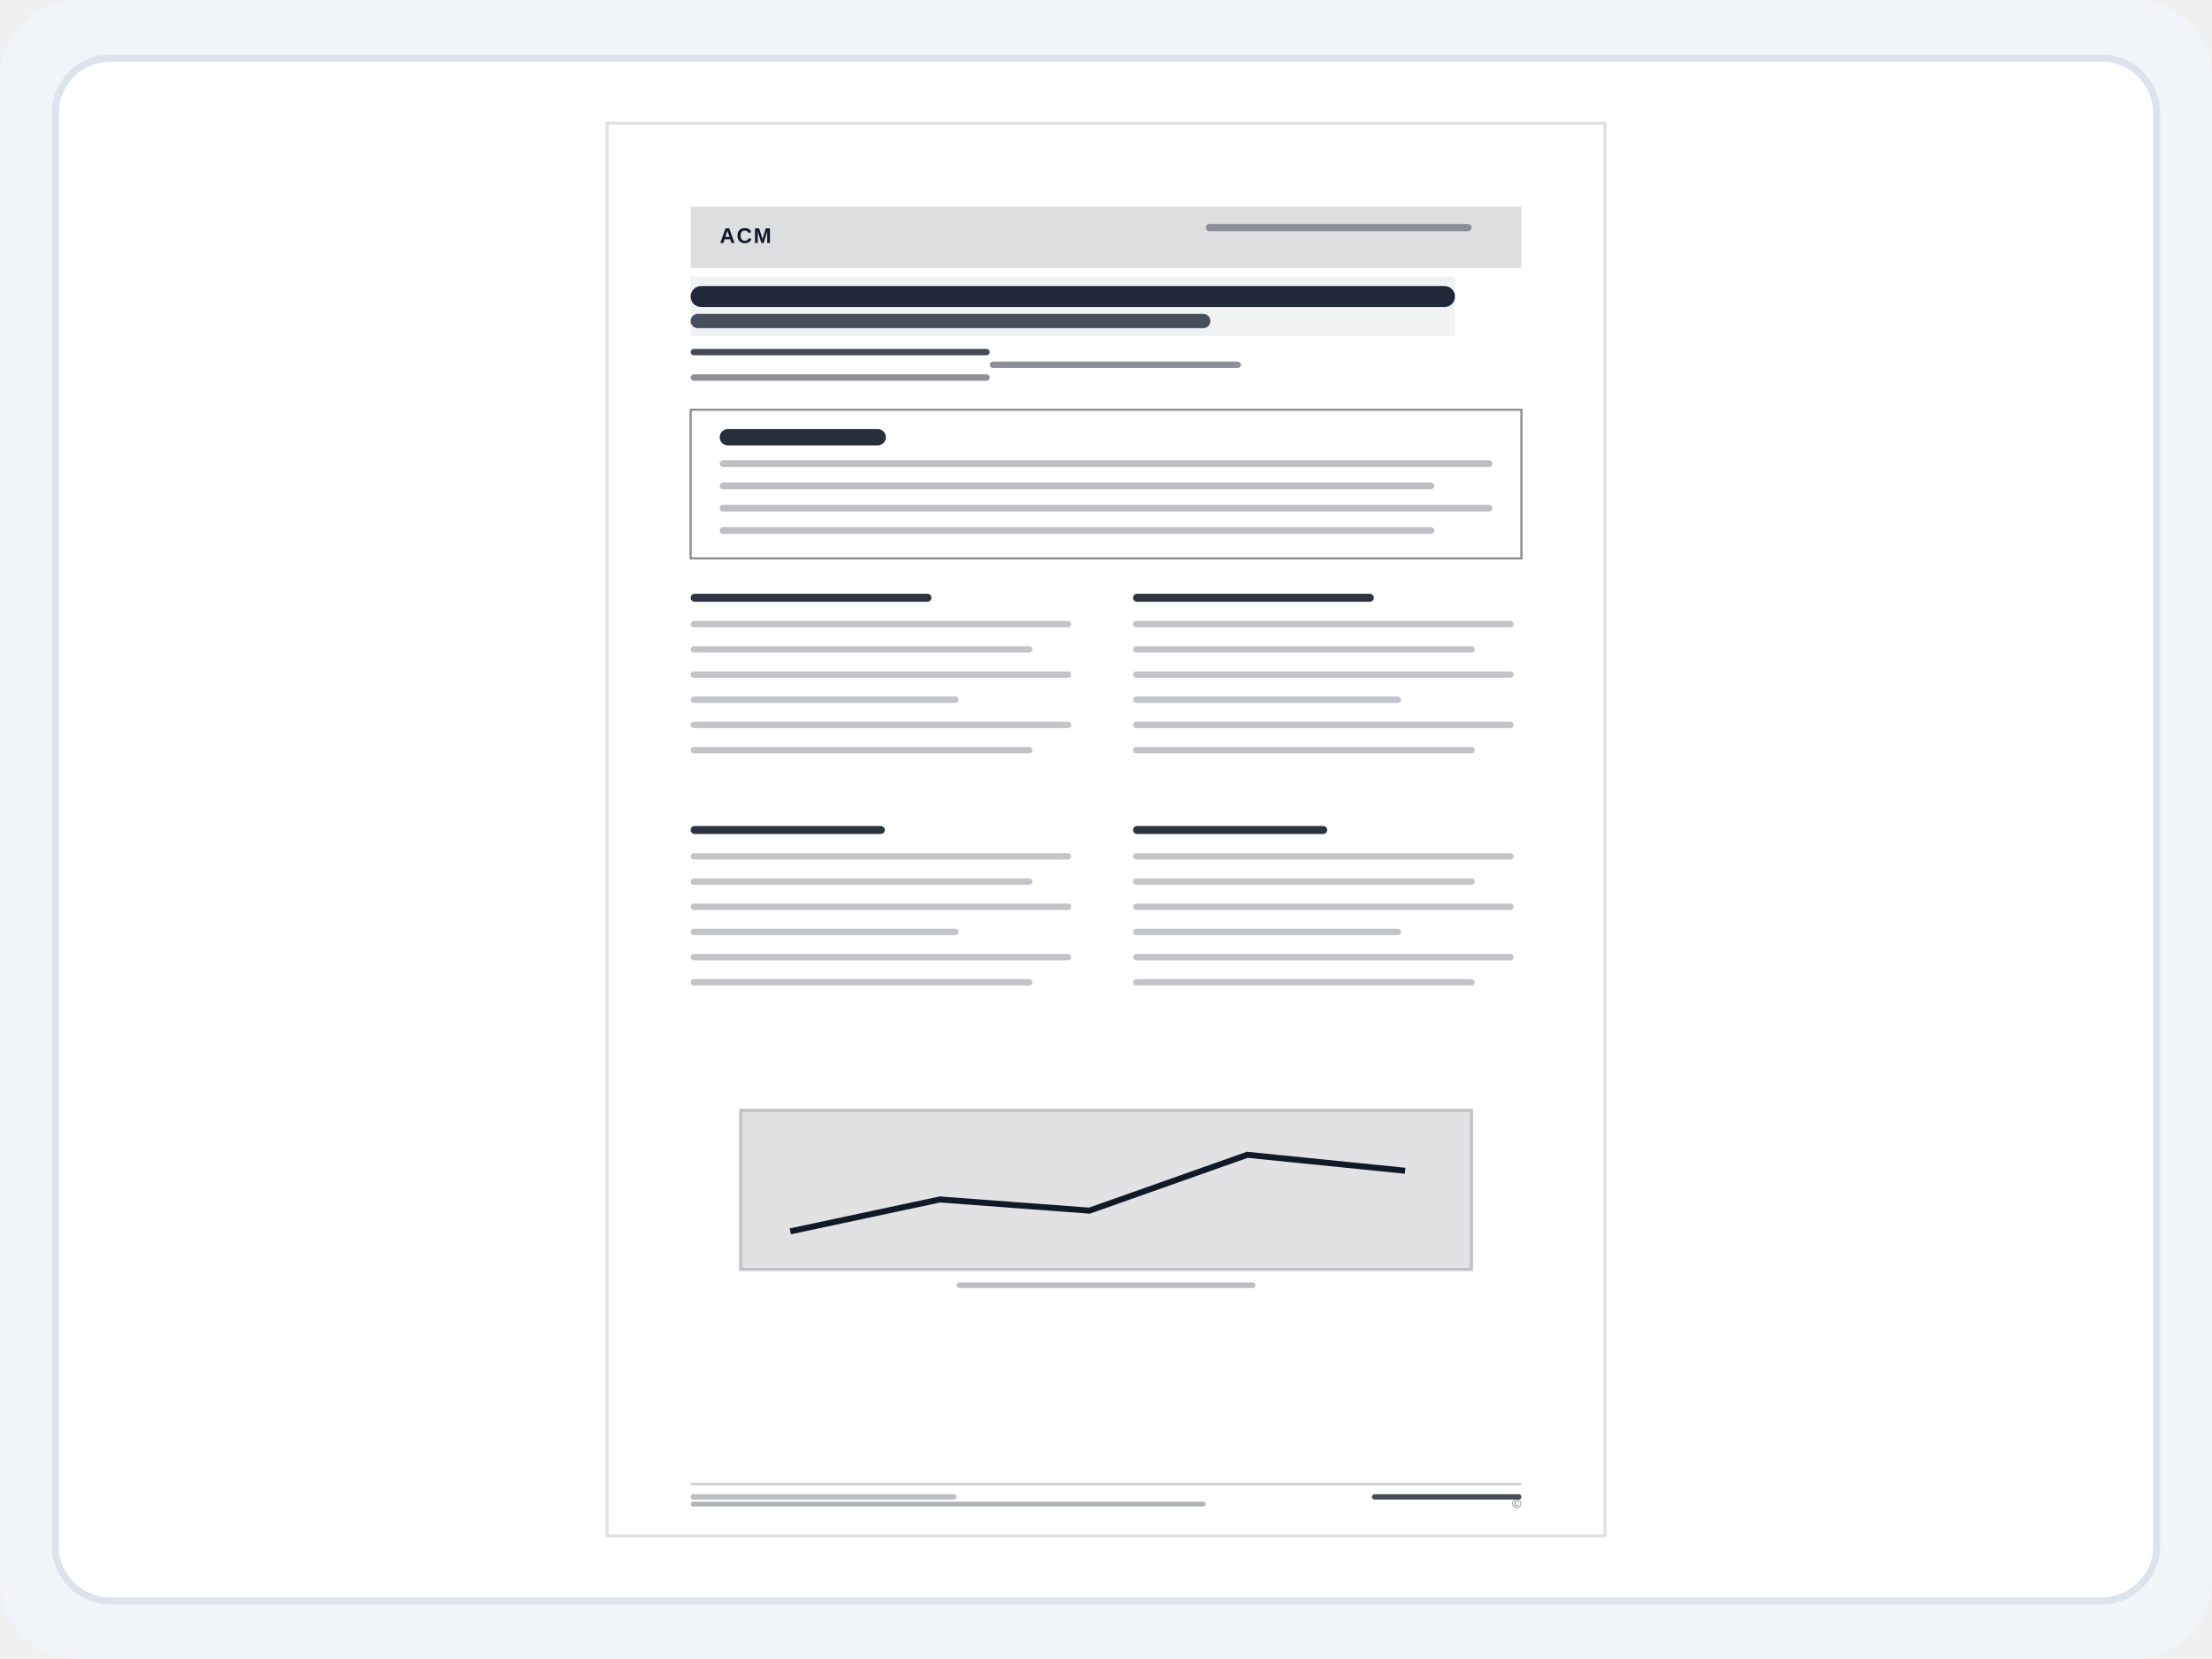
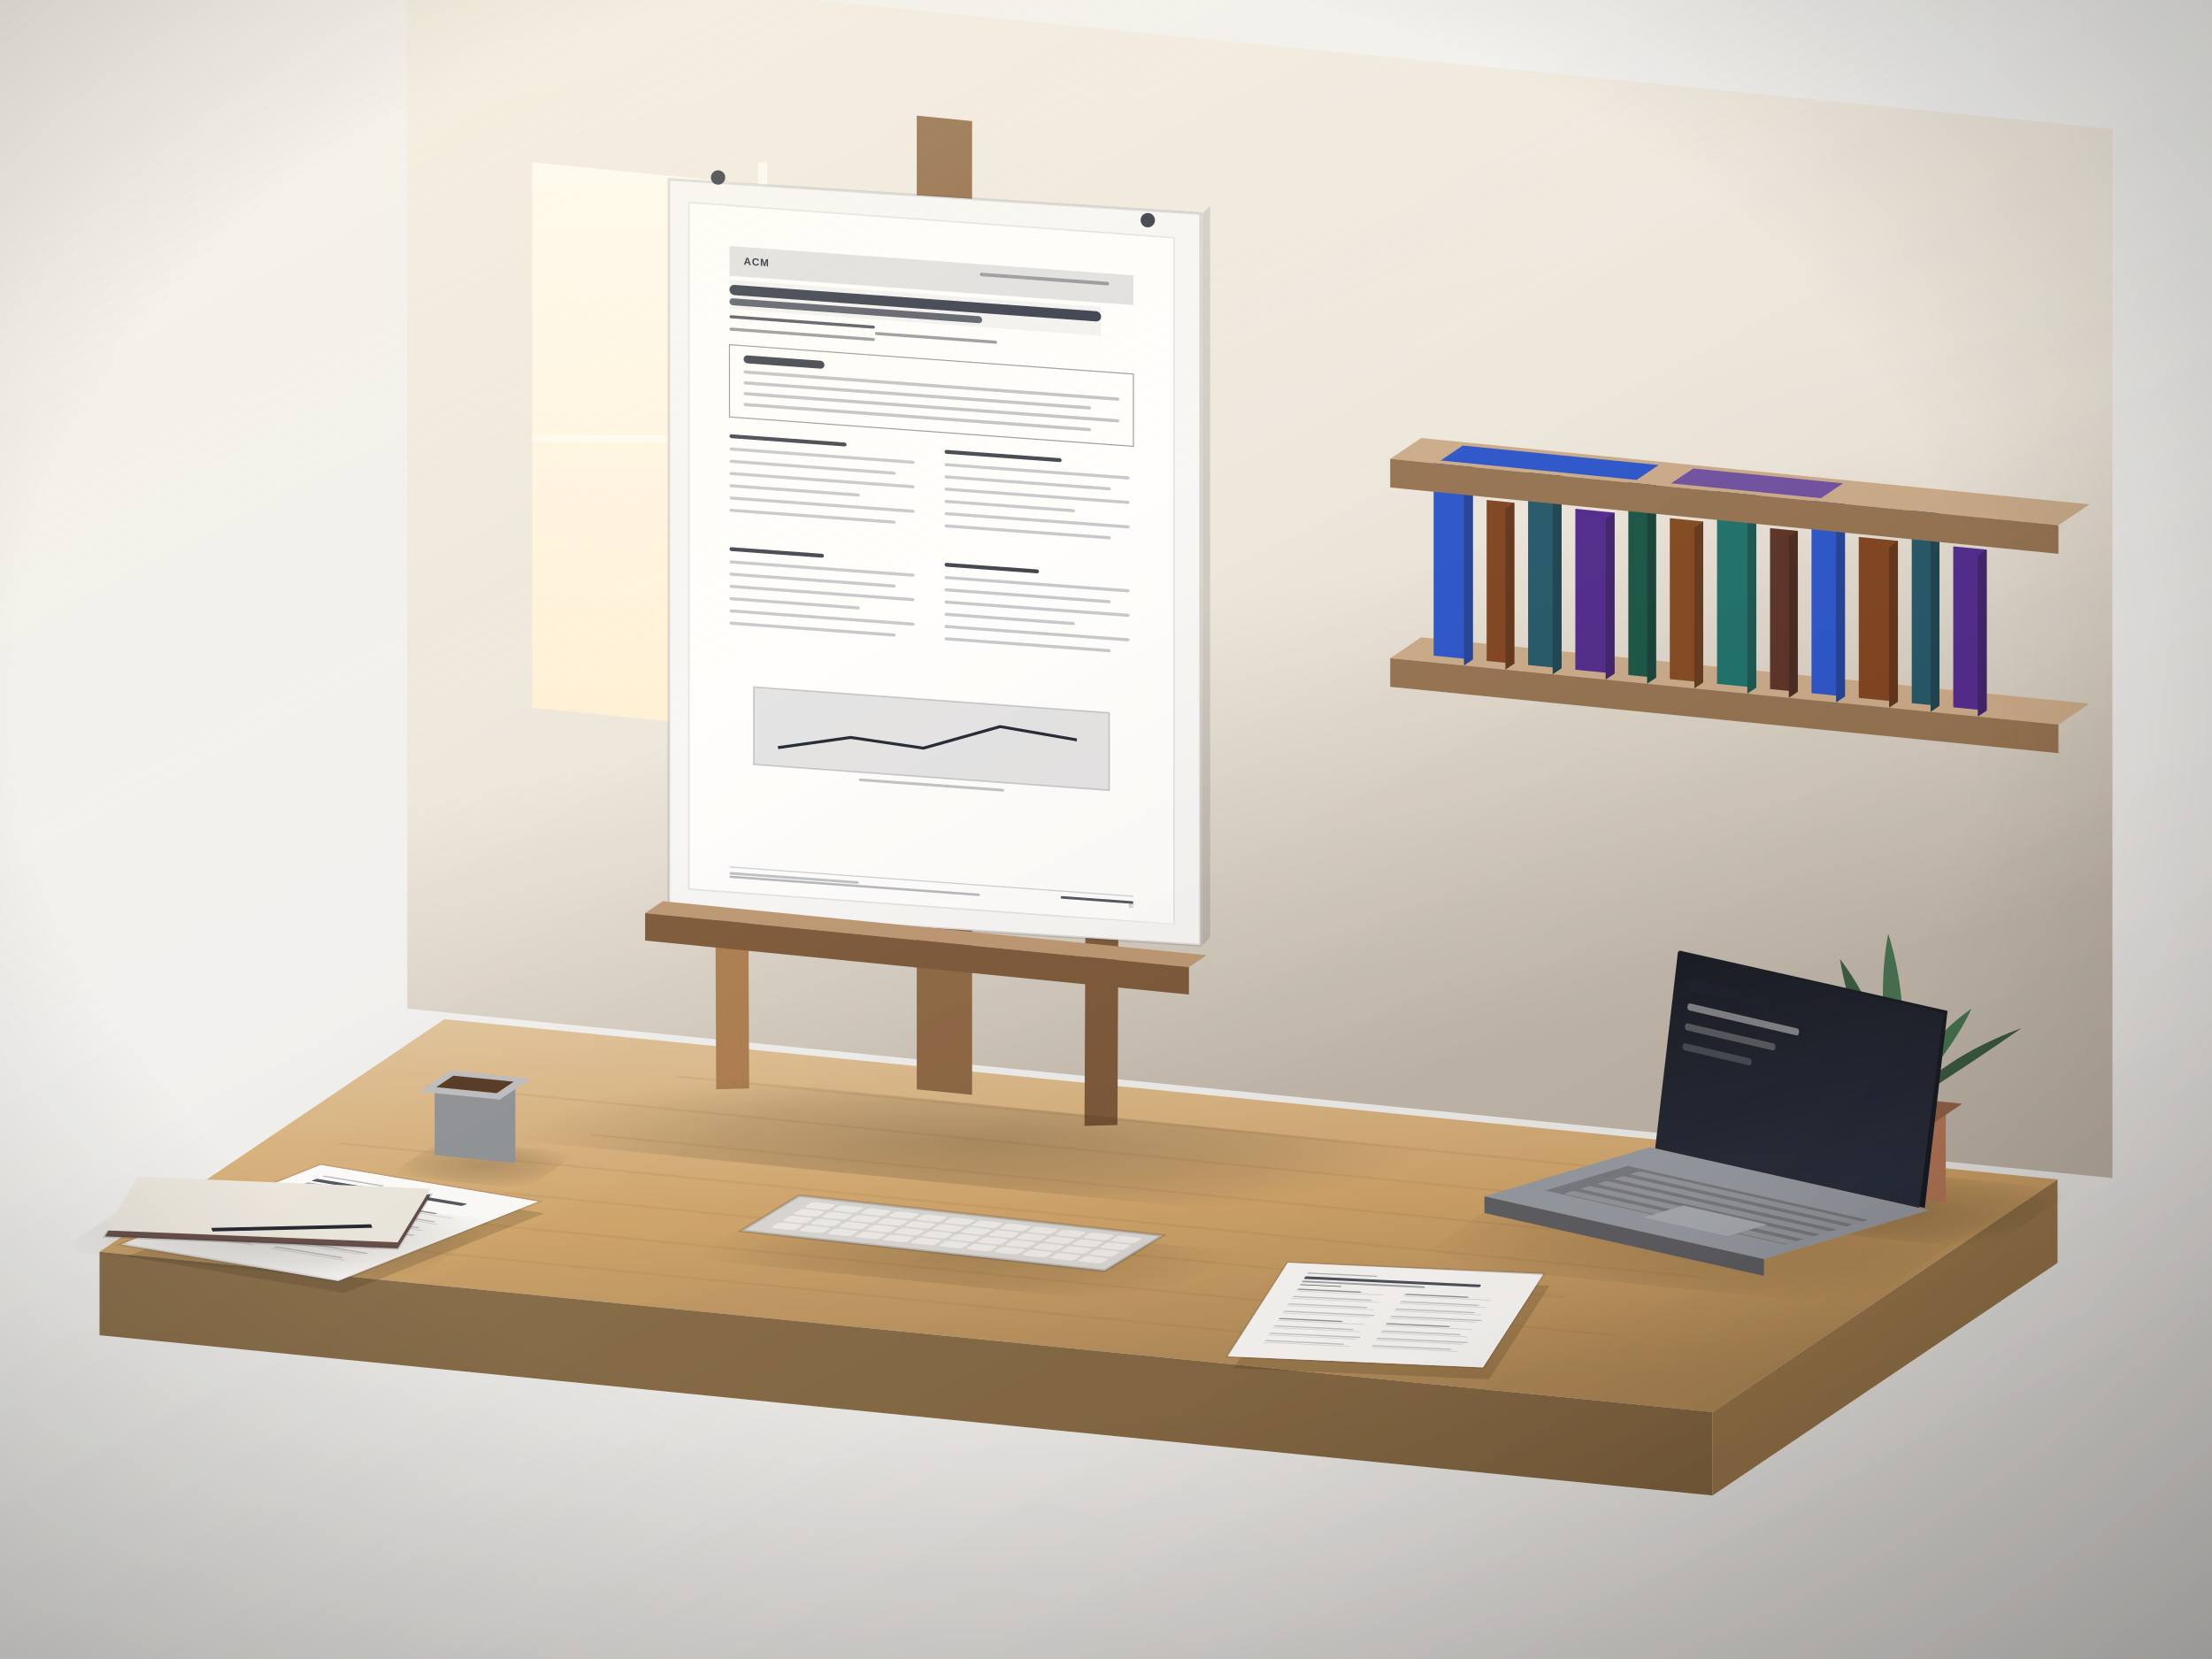
- <svg xmlns="http://www.w3.org/2000/svg" width="320" height="240" viewBox="0 0 320 240" role="img" aria-label="ACM SIGCONF template preview" data-template-id="acm-sigconf">
-   <rect width="320" height="240" rx="11.2" fill="#F1F4F8" />
-   <rect x="8" y="8.4" width="304" height="223.2" rx="8" fill="#FFFFFF" stroke="#DCE3EC" />
-   <svg x="87.6" y="17.6" width="144.81" height="204.8" viewBox="0 0 320 452.57" preserveAspectRatio="none" aria-hidden="true">
-     <rect width="320" height="452.57" fill="#FFFFFF" />
-     <rect x="0.5" y="0.5" width="319" height="451.57" fill="none" stroke="#0F172A1f" />
-     <rect x="27.2" y="27.2" width="265.6" height="19.55" fill="#11182724" />
-     <text x="36.5" y="38.79" font-size="6.81" font-family="Arial, sans-serif" font-weight="700" letter-spacing="0.5" fill="#111827">ACM</text>
-     <rect x="191.87" y="32.7" width="84.99" height="2.32" rx="1.16" fill="#0F172A66" opacity="1" />
-     <rect x="27.2" y="52.54" width="244.35" height="6.73" rx="3.37" fill="#0F172A" opacity="0.92" />
-     <rect x="27.2" y="61.45" width="166.16" height="4.56" rx="2.28" fill="#0F172A" opacity="0.75" />
-     <rect x="27.2" y="49.5" width="244.35" height="19.01" fill="#1118270e" />
-     <rect x="27.2" y="72.64" width="95.62" height="2.04" rx="1.02" fill="#111827c7" opacity="1" />
-     <rect x="122.82" y="76.71" width="80.32" height="2.04" rx="1.02" fill="#1118277a" opacity="1" />
-     <rect x="27.2" y="80.78" width="95.62" height="2.04" rx="1.02" fill="#1118277a" opacity="1" />
-     <rect x="27.2" y="92.1" width="265.6" height="47.52" fill="none" stroke="#1118277a" stroke-width="0.7" />
-     <rect x="36.5" y="98.28" width="53.12" height="5.23" rx="2.61" fill="#111827" opacity="0.9" />
-     <rect x="36.5" y="108.26" width="247.01" height="2.14" rx="1.07" fill="#0F172A47" opacity="1" />
-     <rect x="36.5" y="115.38" width="228.42" height="2.14" rx="1.07" fill="#0F172A47" opacity="1" />
-     <rect x="36.5" y="122.51" width="247.01" height="2.14" rx="1.07" fill="#0F172A47" opacity="1" />
-     <rect x="36.5" y="129.64" width="228.42" height="2.14" rx="1.07" fill="#0F172A47" opacity="1" />
-     <rect x="27.2" y="150.93" width="76.98" height="2.55" rx="1.28" fill="#111827" opacity="0.88" />
-     <rect x="27.2" y="159.62" width="121.68" height="2.04" rx="1.02" fill="#0F172A40" opacity="1" />
-     <rect x="27.2" y="167.68" width="109.27" height="2.04" rx="1.02" fill="#0F172A40" opacity="1" />
-     <rect x="27.2" y="175.73" width="121.68" height="2.04" rx="1.02" fill="#0F172A40" opacity="1" />
-     <rect x="27.2" y="183.78" width="85.68" height="2.04" rx="1.02" fill="#0F172A40" opacity="1" />
-     <rect x="27.2" y="191.83" width="121.68" height="2.04" rx="1.02" fill="#0F172A40" opacity="1" />
-     <rect x="27.2" y="199.89" width="109.27" height="2.04" rx="1.02" fill="#0F172A40" opacity="1" />
-     <rect x="27.2" y="225.17" width="62.08" height="2.55" rx="1.28" fill="#111827" opacity="0.88" />
-     <rect x="27.2" y="233.86" width="121.68" height="2.04" rx="1.02" fill="#0F172A40" opacity="1" />
-     <rect x="27.2" y="241.91" width="109.27" height="2.04" rx="1.02" fill="#0F172A40" opacity="1" />
-     <rect x="27.2" y="249.96" width="121.68" height="2.04" rx="1.02" fill="#0F172A40" opacity="1" />
-     <rect x="27.2" y="258.01" width="85.68" height="2.04" rx="1.02" fill="#0F172A40" opacity="1" />
-     <rect x="27.2" y="266.07" width="121.68" height="2.04" rx="1.02" fill="#0F172A40" opacity="1" />
-     <rect x="27.2" y="274.12" width="109.27" height="2.04" rx="1.02" fill="#0F172A40" opacity="1" />
-     <rect x="168.63" y="150.93" width="76.98" height="2.55" rx="1.28" fill="#111827" opacity="0.88" />
-     <rect x="168.63" y="159.62" width="121.68" height="2.04" rx="1.02" fill="#0F172A40" opacity="1" />
-     <rect x="168.63" y="167.68" width="109.27" height="2.04" rx="1.02" fill="#0F172A40" opacity="1" />
-     <rect x="168.63" y="175.73" width="121.68" height="2.04" rx="1.02" fill="#0F172A40" opacity="1" />
-     <rect x="168.63" y="183.78" width="85.68" height="2.04" rx="1.02" fill="#0F172A40" opacity="1" />
-     <rect x="168.63" y="191.83" width="121.68" height="2.04" rx="1.02" fill="#0F172A40" opacity="1" />
-     <rect x="168.63" y="199.89" width="109.27" height="2.04" rx="1.02" fill="#0F172A40" opacity="1" />
-     <rect x="168.63" y="225.17" width="62.08" height="2.55" rx="1.28" fill="#111827" opacity="0.88" />
-     <rect x="168.63" y="233.86" width="121.68" height="2.04" rx="1.02" fill="#0F172A40" opacity="1" />
-     <rect x="168.63" y="241.91" width="109.27" height="2.04" rx="1.02" fill="#0F172A40" opacity="1" />
-     <rect x="168.63" y="249.96" width="121.68" height="2.04" rx="1.02" fill="#0F172A40" opacity="1" />
-     <rect x="168.63" y="258.01" width="85.68" height="2.04" rx="1.02" fill="#0F172A40" opacity="1" />
-     <rect x="168.63" y="266.07" width="121.68" height="2.04" rx="1.02" fill="#0F172A40" opacity="1" />
-     <rect x="168.63" y="274.12" width="109.27" height="2.04" rx="1.02" fill="#0F172A40" opacity="1" />
-     <rect x="43.14" y="316.01" width="233.73" height="50.98" fill="#1118271f" stroke="#11182733" />
-     <path d="M59.07 354.75 L106.88 344.56 L154.69 348.13 L205.15 330.28 L255.62 335.38" fill="none" stroke="#111827" stroke-width="1.92" />
-     <rect x="112.19" y="371.07" width="95.62" height="1.81" rx="0.91" fill="#0F172A47" opacity="1" />
-     <rect x="27.2" y="435.16" width="265.6" height="0.72" fill="#0F172A38" />
-     <rect x="27.2" y="438.78" width="84.99" height="1.72" rx="0.86" fill="#0F172A47" opacity="1" />
-     <rect x="244.99" y="438.78" width="47.81" height="1.72" rx="0.86" fill="#111827c7" opacity="1" />
-     <rect x="27.2" y="441.15" width="164.67" height="1.54" rx="0.77" fill="#0F172A52" opacity="1" />
-     <text x="292.8" y="443.18" text-anchor="end" font-size="4.07" font-family="Arial, sans-serif" fill="#0F172A99">©</text>
-   </svg>
+ <svg xmlns="http://www.w3.org/2000/svg" width="800" height="600" viewBox="0 0 800 600" role="img" aria-label="ACM SIGCONF template preview" data-template-id="acm-sigconf">
+   <defs>
+     <linearGradient id="tp-acm-sigconf-wall-1" x1="0" y1="0" x2="0.35" y2="1">
+       <stop offset="0" stop-color="#f0ebe3" />
+       <stop offset="0.62" stop-color="#ece5db" />
+       <stop offset="1" stop-color="#bfb6ab" />
+     </linearGradient>
+     <linearGradient id="tp-acm-sigconf-window-2" x1="0" y1="0" x2="0" y2="1">
+       <stop offset="0" stop-color="#FFFCF2" />
+       <stop offset="1" stop-color="#FFEFD2" />
+     </linearGradient>
+     <linearGradient id="tp-acm-sigconf-desk-3" x1="0" y1="0" x2="0.15" y2="1">
+       <stop offset="0" stop-color="#e0c299" />
+       <stop offset="0.55" stop-color="#d0a265" />
+       <stop offset="1" stop-color="#af8855" />
+     </linearGradient>
+     <clipPath id="tp-acm-sigconf-grain-4">
+       <path d="M160.76 368.6 L744.13 426.56 L619.37 510.68 L36 452.72 Z" />
+     </clipPath>
+     <radialGradient id="tp-acm-sigconf-shadow-5" cx="0.5" cy="0.5" r="0.5">
+       <stop offset="0" stop-color="#22160A" stop-opacity="0.26" />
+       <stop offset="0.6" stop-color="#22160A" stop-opacity="0.13" />
+       <stop offset="1" stop-color="#22160A" stop-opacity="0" />
+     </radialGradient>
+     <clipPath id="tp-acm-sigconf-board-6">
+       <path d="M248.87 72.92 L426.43 84.37 L426.43 334.37 L248.87 322.91 Z" />
+     </clipPath>
+     <radialGradient id="tp-acm-sigconf-shadow-7" cx="0.5" cy="0.5" r="0.5">
+       <stop offset="0" stop-color="#22160A" stop-opacity="0.24" />
+       <stop offset="0.6" stop-color="#22160A" stop-opacity="0.12" />
+       <stop offset="1" stop-color="#22160A" stop-opacity="0" />
+     </radialGradient>
+     <radialGradient id="tp-acm-sigconf-shadow-8" cx="0.5" cy="0.5" r="0.5">
+       <stop offset="0" stop-color="#22160A" stop-opacity="0.22" />
+       <stop offset="0.6" stop-color="#22160A" stop-opacity="0.11" />
+       <stop offset="1" stop-color="#22160A" stop-opacity="0" />
+     </radialGradient>
+     <radialGradient id="tp-acm-sigconf-shadow-9" cx="0.5" cy="0.5" r="0.5">
+       <stop offset="0" stop-color="#22160A" stop-opacity="0.2" />
+       <stop offset="0.6" stop-color="#22160A" stop-opacity="0.1" />
+       <stop offset="1" stop-color="#22160A" stop-opacity="0" />
+     </radialGradient>
+     <clipPath id="tp-acm-sigconf-keys-10">
+       <path d="M588.67 421.67 L675.58 441.22 L645.71 450.11 L558.8 430.56 Z" />
+     </clipPath>
+     <clipPath id="tp-acm-sigconf-screen-11">
+       <path d="M606.87 344.1 L703.88 365.93 L695.65 437.16 L598.63 415.34 Z" />
+     </clipPath>
+     <linearGradient id="tp-acm-sigconf-page-12" x1="0" y1="1" x2="1" y2="0">
+       <stop offset="0" stop-color="#FFFFFF" />
+       <stop offset="1" stop-color="#ececee" />
+     </linearGradient>
+     <clipPath id="tp-acm-sigconf-sheet-13">
+       <path d="M115.93 421.34 L194.54 434.55 L122.34 463.33 L43.73 450.11 Z" />
+     </clipPath>
+     <linearGradient id="tp-acm-sigconf-page-14" x1="0" y1="1" x2="1" y2="0">
+       <stop offset="0" stop-color="#FFFFFF" />
+       <stop offset="1" stop-color="#ececee" />
+     </linearGradient>
+     <clipPath id="tp-acm-sigconf-sheet-15">
+       <path d="M465.76 456.69 L558.2 460.7 L536.32 494.54 L443.88 490.53 Z" />
+     </clipPath>
+     <radialGradient id="tp-acm-sigconf-shadow-16" cx="0.5" cy="0.5" r="0.5">
+       <stop offset="0" stop-color="#22160A" stop-opacity="0.2" />
+       <stop offset="0.6" stop-color="#22160A" stop-opacity="0.1" />
+       <stop offset="1" stop-color="#22160A" stop-opacity="0" />
+     </radialGradient>
+     <clipPath id="tp-acm-sigconf-keys-17">
+       <path d="M289 432.4 L420.47 446.84 L399.54 459.6 L268.07 445.16 Z" />
+     </clipPath>
+     <radialGradient id="tp-acm-sigconf-shadow-18" cx="0.5" cy="0.5" r="0.5">
+       <stop offset="0" stop-color="#22160A" stop-opacity="0.22" />
+       <stop offset="0.6" stop-color="#22160A" stop-opacity="0.11" />
+       <stop offset="1" stop-color="#22160A" stop-opacity="0" />
+     </radialGradient>
+     <linearGradient id="tp-acm-sigconf-warm-19" x1="0" y1="0" x2="0.7" y2="1">
+       <stop offset="0" stop-color="#FFF4DC" stop-opacity="0.42" />
+       <stop offset="0.45" stop-color="#FFF4DC" stop-opacity="0.1" />
+       <stop offset="1" stop-color="#3B2410" stop-opacity="0.14" />
+     </linearGradient>
+     <radialGradient id="tp-acm-sigconf-vignette-20" cx="0.45" cy="0.42" r="0.8">
+       <stop offset="0.55" stop-color="#000000" stop-opacity="0" />
+       <stop offset="1" stop-color="#000000" stop-opacity="0.28" />
+     </radialGradient>
+   </defs>
+   <path d="M147.29 364.79 L764 426.06 L764 46.66 L147.29 -14.61 Z" fill="url(#tp-acm-sigconf-wall-1)" />
+   <path d="M192.49 255.95 L359.17 272.51 L359.17 75.23 L192.49 58.67 Z" fill="url(#tp-acm-sigconf-window-2)" />
+   <rect x="274.13" y="58.67" width="3.4" height="197.28" fill="#FFFFFF" opacity="0.72" />
+   <rect x="192.49" y="157.31" width="166.68" height="2.6" fill="#FFFFFF" opacity="0.55" />
+   <path d="M513.98 230.49 L755.67 254.5 L744.47 262.05 L502.79 238.04 Z" fill="#c7a684" />
+   <path d="M502.79 248.39 L744.47 272.4 L744.47 262.05 L502.79 238.04 Z" fill="#8d6a48" />
+   <path d="M518.49 237.13 L532.66 238.53 L532.66 167.4 L518.49 165.99 Z" fill="#1c4aca" />
+   <path d="M532.66 238.53 L529.46 240.69 L529.46 169.55 L532.66 167.4 Z" fill="#143591" />
+   <path d="M537.66 239.03 L547.66 240.02 L547.66 181.82 L537.66 180.83 Z" fill="#783813" />
+   <path d="M547.66 240.02 L544.46 242.18 L544.46 183.98 L547.66 181.82 Z" fill="#56280e" />
+   <path d="M552.66 240.52 L564.74 241.72 L564.74 170.58 L552.66 169.38 Z" fill="#144d62" />
+   <path d="M564.74 241.72 L561.54 243.88 L561.54 172.74 L564.74 170.58 Z" fill="#0e3747" />
+   <path d="M569.74 242.22 L583.91 243.62 L583.91 185.42 L569.74 184.01 Z" fill="#451c88" />
+   <path d="M583.91 243.62 L580.71 245.78 L580.71 187.58 L583.91 185.42 Z" fill="#321462" />
+   <path d="M588.91 244.12 L598.91 245.12 L598.91 173.98 L588.91 172.99 Z" fill="#094a3d" />
+   <path d="M598.91 245.12 L595.71 247.27 L595.71 176.14 L598.91 173.98 Z" fill="#06352c" />
+   <path d="M603.91 245.61 L615.99 246.81 L615.99 188.61 L603.91 187.41 Z" fill="#7b3e14" />
+   <path d="M615.99 246.81 L612.79 248.97 L612.79 190.77 L615.99 188.61 Z" fill="#592d0e" />
+   <path d="M620.99 247.31 L635.16 248.72 L635.16 177.58 L620.99 176.17 Z" fill="#0f6864" />
+   <path d="M635.16 248.72 L631.96 250.87 L631.96 179.74 L635.16 177.58 Z" fill="#0b4b48" />
+   <path d="M640.16 249.21 L650.16 250.21 L650.16 192 L640.16 191.01 Z" fill="#51251a" />
+   <path d="M650.16 250.21 L646.96 252.36 L646.96 194.16 L650.16 192 Z" fill="#3a1b13" />
+   <path d="M655.16 250.7 L667.25 251.9 L667.25 180.77 L655.16 179.57 Z" fill="#1c4aca" />
+   <path d="M667.25 251.9 L664.05 254.06 L664.05 182.93 L667.25 180.77 Z" fill="#143591" />
+   <path d="M672.25 252.4 L686.41 253.81 L686.41 195.61 L672.25 194.2 Z" fill="#783813" />
+   <path d="M686.41 253.81 L683.22 255.97 L683.22 197.76 L686.41 195.61 Z" fill="#56280e" />
+   <path d="M691.41 254.31 L701.42 255.3 L701.42 184.16 L691.41 183.17 Z" fill="#144d62" />
+   <path d="M701.42 255.3 L698.22 257.46 L698.22 186.32 L701.42 184.16 Z" fill="#0e3747" />
+   <path d="M706.42 255.8 L718.5 257 L718.5 198.79 L706.42 197.59 Z" fill="#451c88" />
+   <path d="M718.5 257 L715.3 259.15 L715.3 200.95 L718.5 198.79 Z" fill="#321462" />
+   <path d="M513.98 158.41 L755.67 182.42 L744.47 189.97 L502.79 165.96 Z" fill="#c7a684" />
+   <path d="M502.79 176.3 L744.47 200.31 L744.47 189.97 L502.79 165.96 Z" fill="#8d6a48" />
+   <path d="M529.05 161.14 L599.89 168.18 L591.89 173.57 L521.05 166.53 Z" fill="#1c4aca" />
+   <path d="M612.39 169.42 L666.56 174.8 L658.56 180.19 L604.39 174.81 Z" fill="#66459d" />
+   <path d="M160.76 368.6 L744.13 426.56 L619.37 510.68 L36 452.72 Z" fill="url(#tp-acm-sigconf-desk-3)" />
+   <path d="M36 482.9 L619.37 540.86 L619.37 510.68 L36 452.72 Z" fill="#81643f" />
+   <path d="M619.37 540.86 L744.13 456.74 L744.13 426.56 L619.37 510.68 Z" fill="#967549" />
+   <g clip-path="url(#tp-acm-sigconf-grain-4)">
+     <g transform="matrix(4.17 0.41 -1.6 1.08 160.76 368.6)">
+       <rect x="24" y="9.75" width="92" height="0.6" fill="#8A5A2B" opacity="0.13" />
+       <rect x="6" y="19.5" width="118" height="0.6" fill="#8A5A2B" opacity="0.13" />
+       <rect x="24" y="29.25" width="92" height="0.6" fill="#8A5A2B" opacity="0.13" />
+       <rect x="6" y="39" width="118" height="0.6" fill="#8A5A2B" opacity="0.13" />
+       <rect x="24" y="48.75" width="92" height="0.6" fill="#8A5A2B" opacity="0.13" />
+       <rect x="6" y="58.5" width="118" height="0.6" fill="#8A5A2B" opacity="0.13" />
+       <rect x="24" y="68.25" width="92" height="0.6" fill="#8A5A2B" opacity="0.13" />
+     </g>
+   </g>
+   <path d="M259.02 393.95 L257.6 73.98 L269.52 73.67 L270.94 393.65 Z" fill="#a77647" />
+   <path d="M392.23 407.19 L393.64 87.49 L405.56 87.19 L404.15 406.89 Z" fill="#744e2e" />
+   <path d="M331.56 393.98 L331.56 41.81 L351.57 43.8 L351.57 395.97 Z" fill="#865e39" />
+   <path d="M221.77 386.17 L517.79 415.58 L479.4 441.47 L183.38 412.06 Z" fill="url(#tp-acm-sigconf-shadow-5)" />
+   <path d="M434.87 77.31 L437.67 74.39 L437.67 339.04 L434.87 341.96 Z" fill="#0F172A24" />
+   <path d="M241.9 64.84 L434.19 77.25 L434.19 341.9 L241.9 329.49 Z" fill="#f7f7f7" stroke="#0F172A24" />
+   <g clip-path="url(#tp-acm-sigconf-board-6)">
+     <g transform="matrix(0.55 0.04 0 0.55 248.87 72.92)">
+       <rect width="320" height="452.57" fill="#FFFFFF" />
+       <rect x="0.5" y="0.5" width="319" height="451.57" fill="none" stroke="#0F172A1f" />
+       <rect x="27.2" y="27.2" width="265.6" height="19.55" fill="#11182724" />
+       <text x="36.5" y="38.79" font-size="6.81" font-family="Arial, sans-serif" font-weight="700" letter-spacing="0.5" fill="#111827">ACM</text>
+       <rect x="191.87" y="32.7" width="84.99" height="2.32" rx="1.16" fill="#0F172A66" opacity="1" />
+       <rect x="27.2" y="52.54" width="244.35" height="6.73" rx="3.37" fill="#0F172A" opacity="0.92" />
+       <rect x="27.2" y="61.45" width="166.16" height="4.56" rx="2.28" fill="#0F172A" opacity="0.75" />
+       <rect x="27.2" y="49.5" width="244.35" height="19.01" fill="#1118270e" />
+       <rect x="27.2" y="72.64" width="95.62" height="2.04" rx="1.02" fill="#111827c7" opacity="1" />
+       <rect x="122.82" y="76.71" width="80.32" height="2.04" rx="1.02" fill="#1118277a" opacity="1" />
+       <rect x="27.2" y="80.78" width="95.62" height="2.04" rx="1.02" fill="#1118277a" opacity="1" />
+       <rect x="27.2" y="92.1" width="265.6" height="47.52" fill="none" stroke="#1118277a" stroke-width="0.7" />
+       <rect x="36.5" y="98.28" width="53.12" height="5.23" rx="2.61" fill="#111827" opacity="0.9" />
+       <rect x="36.5" y="108.26" width="247.01" height="2.14" rx="1.07" fill="#0F172A47" opacity="1" />
+       <rect x="36.5" y="115.38" width="228.42" height="2.14" rx="1.07" fill="#0F172A47" opacity="1" />
+       <rect x="36.5" y="122.51" width="247.01" height="2.14" rx="1.07" fill="#0F172A47" opacity="1" />
+       <rect x="36.5" y="129.64" width="228.42" height="2.14" rx="1.07" fill="#0F172A47" opacity="1" />
+       <rect x="27.2" y="150.93" width="76.98" height="2.55" rx="1.28" fill="#111827" opacity="0.88" />
+       <rect x="27.2" y="159.62" width="121.68" height="2.04" rx="1.02" fill="#0F172A40" opacity="1" />
+       <rect x="27.2" y="167.68" width="109.27" height="2.04" rx="1.02" fill="#0F172A40" opacity="1" />
+       <rect x="27.2" y="175.73" width="121.68" height="2.04" rx="1.02" fill="#0F172A40" opacity="1" />
+       <rect x="27.2" y="183.78" width="85.68" height="2.04" rx="1.02" fill="#0F172A40" opacity="1" />
+       <rect x="27.2" y="191.83" width="121.68" height="2.04" rx="1.02" fill="#0F172A40" opacity="1" />
+       <rect x="27.2" y="199.89" width="109.27" height="2.04" rx="1.02" fill="#0F172A40" opacity="1" />
+       <rect x="27.2" y="225.17" width="62.08" height="2.55" rx="1.28" fill="#111827" opacity="0.88" />
+       <rect x="27.2" y="233.86" width="121.68" height="2.04" rx="1.02" fill="#0F172A40" opacity="1" />
+       <rect x="27.2" y="241.91" width="109.27" height="2.04" rx="1.02" fill="#0F172A40" opacity="1" />
+       <rect x="27.2" y="249.96" width="121.68" height="2.04" rx="1.02" fill="#0F172A40" opacity="1" />
+       <rect x="27.2" y="258.01" width="85.68" height="2.04" rx="1.02" fill="#0F172A40" opacity="1" />
+       <rect x="27.2" y="266.07" width="121.68" height="2.04" rx="1.02" fill="#0F172A40" opacity="1" />
+       <rect x="27.2" y="274.12" width="109.27" height="2.04" rx="1.02" fill="#0F172A40" opacity="1" />
+       <rect x="168.63" y="150.93" width="76.98" height="2.55" rx="1.28" fill="#111827" opacity="0.88" />
+       <rect x="168.63" y="159.62" width="121.68" height="2.04" rx="1.02" fill="#0F172A40" opacity="1" />
+       <rect x="168.63" y="167.68" width="109.27" height="2.04" rx="1.02" fill="#0F172A40" opacity="1" />
+       <rect x="168.63" y="175.73" width="121.68" height="2.04" rx="1.02" fill="#0F172A40" opacity="1" />
+       <rect x="168.63" y="183.78" width="85.68" height="2.04" rx="1.02" fill="#0F172A40" opacity="1" />
+       <rect x="168.63" y="191.83" width="121.68" height="2.04" rx="1.02" fill="#0F172A40" opacity="1" />
+       <rect x="168.63" y="199.89" width="109.27" height="2.04" rx="1.02" fill="#0F172A40" opacity="1" />
+       <rect x="168.63" y="225.17" width="62.08" height="2.55" rx="1.28" fill="#111827" opacity="0.88" />
+       <rect x="168.63" y="233.86" width="121.68" height="2.04" rx="1.02" fill="#0F172A40" opacity="1" />
+       <rect x="168.63" y="241.91" width="109.27" height="2.04" rx="1.02" fill="#0F172A40" opacity="1" />
+       <rect x="168.63" y="249.96" width="121.68" height="2.04" rx="1.02" fill="#0F172A40" opacity="1" />
+       <rect x="168.63" y="258.01" width="85.68" height="2.04" rx="1.02" fill="#0F172A40" opacity="1" />
+       <rect x="168.63" y="266.07" width="121.68" height="2.04" rx="1.02" fill="#0F172A40" opacity="1" />
+       <rect x="168.63" y="274.12" width="109.27" height="2.04" rx="1.02" fill="#0F172A40" opacity="1" />
+       <rect x="43.14" y="316.01" width="233.73" height="50.98" fill="#1118271f" stroke="#11182733" />
+       <path d="M59.07 354.75 L106.88 344.56 L154.69 348.13 L205.15 330.28 L255.62 335.38" fill="none" stroke="#111827" stroke-width="1.92" />
+       <rect x="112.19" y="371.07" width="95.62" height="1.81" rx="0.91" fill="#0F172A47" opacity="1" />
+       <rect x="27.2" y="435.16" width="265.6" height="0.72" fill="#0F172A38" />
+       <rect x="27.2" y="438.78" width="84.99" height="1.72" rx="0.86" fill="#0F172A47" opacity="1" />
+       <rect x="244.99" y="438.78" width="47.81" height="1.72" rx="0.86" fill="#111827c7" opacity="1" />
+       <rect x="27.2" y="441.15" width="164.67" height="1.54" rx="0.77" fill="#0F172A52" opacity="1" />
+       <text x="292.8" y="443.18" text-anchor="end" font-size="4.07" font-family="Arial, sans-serif" fill="#0F172A99">©</text>
+     </g>
+   </g>
+   <circle cx="259.7" cy="64.19" r="2.6" fill="#111827eb" />
+   <circle cx="415.11" cy="79.63" r="2.6" fill="#111827eb" />
+   <path d="M233.31 330.24 L429.99 349.78 L436.39 345.47 L239.71 325.93 Z" fill="#b9916c" />
+   <path d="M233.31 340.16 L429.99 359.7 L429.99 349.78 L233.31 330.24 Z" fill="#744e2e" />
+   <path d="M661.04 421.45 L750.75 430.36 L718.96 451.79 L629.26 442.88 Z" fill="url(#tp-acm-sigconf-shadow-7)" />
+   <path d="M669.22 431.49 L703.72 434.92 L703.72 403.19 L669.22 399.76 Z" fill="#b27354" />
+   <path d="M675.18 395.74 L709.68 399.17 L697.76 407.2 L663.26 403.78 Z" fill="#8e5c43" />
+   <path d="M686.47 401.47 Q661.67 384.15 650.86 374.83 Q675.67 384.15 686.47 401.47" fill="#294f35" opacity="0.96" />
+   <path d="M686.47 401.47 Q663.58 376.79 654.68 360.11 Q677.58 376.79 686.47 401.47" fill="#366947" opacity="0.96" />
+   <path d="M686.47 401.47 Q668.97 370.16 665.47 346.84 Q682.97 370.16 686.47 401.47" fill="#294f35" opacity="0.96" />
+   <path d="M686.47 401.47 Q677.69 365.57 682.9 337.68 Q691.69 365.57 686.47 401.47" fill="#366947" opacity="0.96" />
+   <path d="M686.47 401.47 Q684.42 378.94 696.38 364.4 Q698.42 378.94 686.47 401.47" fill="#294f35" opacity="0.96" />
+   <path d="M686.47 401.47 Q692.72 379.13 712.98 364.8 Q706.72 379.13 686.47 401.47" fill="#366947" opacity="0.96" />
+   <path d="M686.47 401.47 Q701.78 382.64 731.1 371.82 Q715.78 382.64 686.47 401.47" fill="#294f35" opacity="0.96" />
+   <path d="M159.47 412.18 L209.05 417.11 L190.02 429.95 L140.43 425.02 Z" fill="url(#tp-acm-sigconf-shadow-8)" />
+   <path d="M157.2 417.74 L186.37 420.64 L186.37 393.91 L157.2 391.01 Z" fill="#888c93" />
+   <path d="M162.8 387.24 L191.97 390.14 L180.77 397.68 L151.6 394.79 Z" fill="#b8babe" />
+   <path d="M163.93 389.04 L185.8 391.21 L179.65 395.36 L157.77 393.19 Z" fill="#4A2C16" />
+   <path d="M174.26 406.53 q10 -3 10 4.5 q0 6.5 -10 3" fill="none" stroke="#888c93" stroke-width="2.4" />
+   <path d="M562.46 421.08 L724.97 437.22 L672.76 472.42 L510.25 456.28 Z" fill="url(#tp-acm-sigconf-shadow-9)" />
+   <path d="M596.61 414.88 L697.67 437.62 L637.93 455.4 L536.87 432.67 Z" fill="#949aa5" />
+   <path d="M536.87 432.67 L637.93 455.4 L637.93 461.44 L536.87 438.7 Z" fill="#565960" />
+   <path d="M588.67 421.67 L675.58 441.22 L645.71 450.11 L558.8 430.56 Z" fill="#737881" />
+   <g clip-path="url(#tp-acm-sigconf-keys-10)">
+     <g transform="matrix(3.37 0.76 -2.93 0.87 588.67 421.67)">
+       <rect x="1.8" y="0.61" width="26.4" height="1.22" rx="0.24" fill="#FFFFFF" opacity="0.22" />
+       <rect x="1.8" y="2.65" width="26.4" height="1.22" rx="0.24" fill="#FFFFFF" opacity="0.22" />
+       <rect x="1.8" y="4.69" width="26.4" height="1.22" rx="0.24" fill="#FFFFFF" opacity="0.22" />
+       <rect x="1.8" y="6.73" width="26.4" height="1.22" rx="0.24" fill="#FFFFFF" opacity="0.22" />
+       <rect x="1.8" y="8.77" width="26.4" height="1.22" rx="0.24" fill="#FFFFFF" opacity="0.22" />
+     </g>
+   </g>
+   <path d="M608.8 436.02 L639.12 442.84 L624.78 447.11 L594.47 440.29 Z" fill="#a7acb5" />
+   <path d="M607.35 343.78 L704.36 365.6 L696.13 436.84 L599.11 415.01 Z" fill="#0b101d" />
+   <g clip-path="url(#tp-acm-sigconf-screen-11)">
+     <g transform="matrix(0.3 0.07 -0.05 0.4 606.87 344.1)">
+       <defs>
+         <linearGradient id="neutral-screen-320" x1="0" y1="0" x2="0.6" y2="1">
+           <stop offset="0" stop-color="#090e19" />
+           <stop offset="1" stop-color="#1d2537" />
+         </linearGradient>
+       </defs>
+       <rect width="320" height="180" fill="url(#neutral-screen-320)" />
+       <rect x="19.2" y="21.6" width="96" height="10.8" rx="3.6" fill="#11182780" />
+       <rect x="19.2" y="43.2" width="134.4" height="6.3" rx="2.7" fill="#FFFFFF" opacity="0.45" />
+       <rect x="19.2" y="61.2" width="108.8" height="6.3" rx="2.7" fill="#FFFFFF" opacity="0.26" />
+       <rect x="19.2" y="79.2" width="83.2" height="6.3" rx="2.7" fill="#FFFFFF" opacity="0.18" />
+     </g>
+   </g>
+   <path d="M118.18 425.63 L196.79 438.85 L124.59 467.62 L45.98 454.41 Z" fill="#2417082e" />
+   <path d="M115.93 421.34 L194.54 434.55 L122.34 463.33 L43.73 450.11 Z" fill="url(#tp-acm-sigconf-page-12)" stroke="#0F172A1f" />
+   <g clip-path="url(#tp-acm-sigconf-sheet-13)">
+     <g transform="matrix(0.36 0.06 -0.23 0.09 115.93 421.34)">
+       <rect width="220" height="311.14" fill="#FFFFFF" />
+       <rect x="22" y="28" width="59.84" height="3.73" fill="#0F172A" opacity="0.3" />
+       <rect x="22" y="40.45" width="151.36" height="8.71" rx="1.24" fill="#0F172A" opacity="0.78" />
+       <rect x="22" y="54.45" width="105.6" height="5.6" rx="0.93" fill="#0F172A" opacity="0.38" />
+       <rect x="22" y="66.9" width="35.2" height="1.87" fill="#111827d9" />
+       <rect x="22" y="80.9" width="55.18" height="3.86" rx="1.93" fill="#0F172A" opacity="0.48" />
+       <rect x="22" y="87.65" width="75.24" height="2.31" rx="1.16" fill="#0F172A" opacity="0.15" />
+       <rect x="22" y="105.01" width="68.55" height="3.86" rx="1.93" fill="#0F172A" opacity="0.24" />
+       <rect x="22" y="111.76" width="75.24" height="2.31" rx="1.16" fill="#0F172A" opacity="0.15" />
+       <rect x="22" y="129.12" width="68.55" height="3.86" rx="1.93" fill="#0F172A" opacity="0.24" />
+       <rect x="22" y="135.88" width="75.24" height="2.31" rx="1.16" fill="#0F172A" opacity="0.15" />
+       <rect x="22" y="153.24" width="78.58" height="3.86" rx="1.93" fill="#0F172A" opacity="0.24" />
+       <rect x="22" y="159.99" width="75.24" height="2.31" rx="1.16" fill="#0F172A" opacity="0.15" />
+       <rect x="22" y="177.35" width="55.18" height="3.86" rx="1.93" fill="#0F172A" opacity="0.48" />
+       <rect x="22" y="184.1" width="75.24" height="2.31" rx="1.16" fill="#0F172A" opacity="0.15" />
+       <rect x="22" y="201.47" width="68.55" height="3.86" rx="1.93" fill="#0F172A" opacity="0.24" />
+       <rect x="22" y="208.22" width="75.24" height="2.31" rx="1.16" fill="#0F172A" opacity="0.15" />
+       <rect x="22" y="225.58" width="78.58" height="3.86" rx="1.93" fill="#0F172A" opacity="0.24" />
+       <rect x="22" y="232.33" width="75.24" height="2.31" rx="1.16" fill="#0F172A" opacity="0.15" />
+       <rect x="22" y="249.69" width="68.55" height="3.86" rx="1.93" fill="#0F172A" opacity="0.24" />
+       <rect x="22" y="256.44" width="75.24" height="2.31" rx="1.16" fill="#0F172A" opacity="0.15" />
+       <rect x="114.4" y="80.9" width="55.18" height="3.86" rx="1.93" fill="#0F172A" opacity="0.48" />
+       <rect x="114.4" y="87.65" width="75.24" height="2.31" rx="1.16" fill="#0F172A" opacity="0.15" />
+       <rect x="114.4" y="105.01" width="68.55" height="3.86" rx="1.93" fill="#0F172A" opacity="0.24" />
+       <rect x="114.4" y="111.76" width="75.24" height="2.31" rx="1.16" fill="#0F172A" opacity="0.15" />
+       <rect x="114.4" y="129.12" width="68.55" height="3.86" rx="1.93" fill="#0F172A" opacity="0.24" />
+       <rect x="114.4" y="135.88" width="75.24" height="2.31" rx="1.16" fill="#0F172A" opacity="0.15" />
+       <rect x="114.4" y="153.24" width="78.58" height="3.86" rx="1.93" fill="#0F172A" opacity="0.24" />
+       <rect x="114.4" y="159.99" width="75.24" height="2.31" rx="1.16" fill="#0F172A" opacity="0.15" />
+       <rect x="114.4" y="177.35" width="55.18" height="3.86" rx="1.93" fill="#0F172A" opacity="0.48" />
+       <rect x="114.4" y="184.1" width="75.24" height="2.31" rx="1.16" fill="#0F172A" opacity="0.15" />
+       <rect x="114.4" y="201.47" width="68.55" height="3.86" rx="1.93" fill="#0F172A" opacity="0.24" />
+       <rect x="114.4" y="208.22" width="75.24" height="2.31" rx="1.16" fill="#0F172A" opacity="0.15" />
+       <rect x="114.4" y="225.58" width="78.58" height="3.86" rx="1.93" fill="#0F172A" opacity="0.24" />
+       <rect x="114.4" y="232.33" width="75.24" height="2.31" rx="1.16" fill="#0F172A" opacity="0.15" />
+       <rect x="114.4" y="249.69" width="68.55" height="3.86" rx="1.93" fill="#0F172A" opacity="0.24" />
+       <rect x="114.4" y="256.44" width="75.24" height="2.31" rx="1.16" fill="#0F172A" opacity="0.15" />
+     </g>
+   </g>
+   <path d="M468 460.99 L560.45 464.99 L538.57 498.83 L446.12 494.83 Z" fill="#2417082e" />
+   <path d="M465.76 456.69 L558.2 460.7 L536.32 494.54 L443.88 490.53 Z" fill="url(#tp-acm-sigconf-page-14)" stroke="#0F172A1f" />
+   <g clip-path="url(#tp-acm-sigconf-sheet-15)">
+     <g transform="matrix(0.42 0.02 -0.07 0.11 465.76 456.69)">
+       <rect width="220" height="311.14" fill="#FFFFFF" />
+       <rect x="22" y="28" width="59.84" height="3.73" fill="#0F172A" opacity="0.3" />
+       <rect x="22" y="40.45" width="151.36" height="8.71" rx="1.24" fill="#0F172A" opacity="0.78" />
+       <rect x="22" y="54.45" width="105.6" height="5.6" rx="0.93" fill="#0F172A" opacity="0.38" />
+       <rect x="22" y="66.9" width="35.2" height="1.87" fill="#111827d9" />
+       <rect x="22" y="80.9" width="55.18" height="3.86" rx="1.93" fill="#0F172A" opacity="0.48" />
+       <rect x="22" y="87.65" width="75.24" height="2.31" rx="1.16" fill="#0F172A" opacity="0.15" />
+       <rect x="22" y="105.01" width="68.55" height="3.86" rx="1.93" fill="#0F172A" opacity="0.24" />
+       <rect x="22" y="111.76" width="75.24" height="2.31" rx="1.16" fill="#0F172A" opacity="0.15" />
+       <rect x="22" y="129.12" width="68.55" height="3.86" rx="1.93" fill="#0F172A" opacity="0.24" />
+       <rect x="22" y="135.88" width="75.24" height="2.31" rx="1.16" fill="#0F172A" opacity="0.15" />
+       <rect x="22" y="153.24" width="78.58" height="3.86" rx="1.93" fill="#0F172A" opacity="0.24" />
+       <rect x="22" y="159.99" width="75.24" height="2.31" rx="1.16" fill="#0F172A" opacity="0.15" />
+       <rect x="22" y="177.35" width="55.18" height="3.86" rx="1.93" fill="#0F172A" opacity="0.48" />
+       <rect x="22" y="184.1" width="75.24" height="2.31" rx="1.16" fill="#0F172A" opacity="0.15" />
+       <rect x="22" y="201.47" width="68.55" height="3.86" rx="1.93" fill="#0F172A" opacity="0.24" />
+       <rect x="22" y="208.22" width="75.24" height="2.31" rx="1.16" fill="#0F172A" opacity="0.15" />
+       <rect x="22" y="225.58" width="78.58" height="3.86" rx="1.93" fill="#0F172A" opacity="0.24" />
+       <rect x="22" y="232.33" width="75.24" height="2.31" rx="1.16" fill="#0F172A" opacity="0.15" />
+       <rect x="22" y="249.69" width="68.55" height="3.86" rx="1.93" fill="#0F172A" opacity="0.24" />
+       <rect x="22" y="256.44" width="75.24" height="2.31" rx="1.16" fill="#0F172A" opacity="0.15" />
+       <rect x="114.4" y="80.9" width="55.18" height="3.86" rx="1.93" fill="#0F172A" opacity="0.48" />
+       <rect x="114.4" y="87.65" width="75.24" height="2.31" rx="1.16" fill="#0F172A" opacity="0.15" />
+       <rect x="114.4" y="105.01" width="68.55" height="3.86" rx="1.93" fill="#0F172A" opacity="0.24" />
+       <rect x="114.4" y="111.76" width="75.24" height="2.31" rx="1.16" fill="#0F172A" opacity="0.15" />
+       <rect x="114.4" y="129.12" width="68.55" height="3.86" rx="1.93" fill="#0F172A" opacity="0.24" />
+       <rect x="114.4" y="135.88" width="75.24" height="2.31" rx="1.16" fill="#0F172A" opacity="0.15" />
+       <rect x="114.4" y="153.24" width="78.58" height="3.86" rx="1.93" fill="#0F172A" opacity="0.24" />
+       <rect x="114.4" y="159.99" width="75.24" height="2.31" rx="1.16" fill="#0F172A" opacity="0.15" />
+       <rect x="114.4" y="177.35" width="55.18" height="3.86" rx="1.93" fill="#0F172A" opacity="0.48" />
+       <rect x="114.4" y="184.1" width="75.24" height="2.31" rx="1.16" fill="#0F172A" opacity="0.15" />
+       <rect x="114.4" y="201.47" width="68.55" height="3.86" rx="1.93" fill="#0F172A" opacity="0.24" />
+       <rect x="114.4" y="208.22" width="75.24" height="2.31" rx="1.16" fill="#0F172A" opacity="0.15" />
+       <rect x="114.4" y="225.58" width="78.58" height="3.86" rx="1.93" fill="#0F172A" opacity="0.24" />
+       <rect x="114.4" y="232.33" width="75.24" height="2.31" rx="1.16" fill="#0F172A" opacity="0.15" />
+       <rect x="114.4" y="249.69" width="68.55" height="3.86" rx="1.93" fill="#0F172A" opacity="0.24" />
+       <rect x="114.4" y="256.44" width="75.24" height="2.31" rx="1.16" fill="#0F172A" opacity="0.15" />
+     </g>
+   </g>
+   <path d="M279.82 435.96 L446.5 452.52 L417.71 471.93 L251.03 455.37 Z" fill="url(#tp-acm-sigconf-shadow-16)" />
+   <path d="M289 432.4 L420.47 446.84 L399.54 459.6 L268.07 445.16 Z" fill="#dbdad8" stroke="#0F172A2e" />
+   <g clip-path="url(#tp-acm-sigconf-keys-17)">
+     <g transform="matrix(4.11 0.45 -1.74 1.06 289 432.4)">
+       <rect x="1.8" y="1.4" width="2.1" height="1.9" rx="0.4" fill="#FFFFFF" opacity="0.6" />
+       <rect x="4.25" y="1.4" width="2.1" height="1.9" rx="0.4" fill="#FFFFFF" opacity="0.6" />
+       <rect x="6.7" y="1.4" width="2.1" height="1.9" rx="0.4" fill="#FFFFFF" opacity="0.6" />
+       <rect x="9.15" y="1.4" width="2.1" height="1.9" rx="0.4" fill="#FFFFFF" opacity="0.6" />
+       <rect x="11.6" y="1.4" width="2.1" height="1.9" rx="0.4" fill="#FFFFFF" opacity="0.6" />
+       <rect x="14.05" y="1.4" width="2.1" height="1.9" rx="0.4" fill="#FFFFFF" opacity="0.6" />
+       <rect x="16.5" y="1.4" width="2.1" height="1.9" rx="0.4" fill="#FFFFFF" opacity="0.6" />
+       <rect x="18.95" y="1.4" width="2.1" height="1.9" rx="0.4" fill="#FFFFFF" opacity="0.6" />
+       <rect x="21.4" y="1.4" width="2.1" height="1.9" rx="0.4" fill="#FFFFFF" opacity="0.6" />
+       <rect x="23.85" y="1.4" width="2.1" height="1.9" rx="0.4" fill="#FFFFFF" opacity="0.6" />
+       <rect x="26.3" y="1.4" width="2.1" height="1.9" rx="0.4" fill="#FFFFFF" opacity="0.6" />
+       <rect x="28.75" y="1.4" width="2.1" height="1.9" rx="0.4" fill="#FFFFFF" opacity="0.6" />
+       <rect x="1.8" y="3.7" width="2.1" height="1.9" rx="0.4" fill="#FFFFFF" opacity="0.6" />
+       <rect x="4.25" y="3.7" width="2.1" height="1.9" rx="0.4" fill="#FFFFFF" opacity="0.6" />
+       <rect x="6.7" y="3.7" width="2.1" height="1.9" rx="0.4" fill="#FFFFFF" opacity="0.6" />
+       <rect x="9.15" y="3.7" width="2.1" height="1.9" rx="0.4" fill="#FFFFFF" opacity="0.6" />
+       <rect x="11.6" y="3.7" width="2.1" height="1.9" rx="0.4" fill="#FFFFFF" opacity="0.6" />
+       <rect x="14.05" y="3.7" width="2.1" height="1.9" rx="0.4" fill="#FFFFFF" opacity="0.6" />
+       <rect x="16.5" y="3.7" width="2.1" height="1.9" rx="0.4" fill="#FFFFFF" opacity="0.6" />
+       <rect x="18.95" y="3.7" width="2.1" height="1.9" rx="0.4" fill="#FFFFFF" opacity="0.6" />
+       <rect x="21.4" y="3.7" width="2.1" height="1.9" rx="0.4" fill="#FFFFFF" opacity="0.6" />
+       <rect x="23.85" y="3.7" width="2.1" height="1.9" rx="0.4" fill="#FFFFFF" opacity="0.6" />
+       <rect x="26.3" y="3.7" width="2.1" height="1.9" rx="0.4" fill="#FFFFFF" opacity="0.6" />
+       <rect x="28.75" y="3.7" width="2.1" height="1.9" rx="0.4" fill="#FFFFFF" opacity="0.6" />
+       <rect x="1.8" y="6" width="2.1" height="1.9" rx="0.4" fill="#FFFFFF" opacity="0.6" />
+       <rect x="4.25" y="6" width="2.1" height="1.9" rx="0.4" fill="#FFFFFF" opacity="0.6" />
+       <rect x="6.7" y="6" width="2.1" height="1.9" rx="0.4" fill="#FFFFFF" opacity="0.6" />
+       <rect x="9.15" y="6" width="2.1" height="1.9" rx="0.4" fill="#FFFFFF" opacity="0.6" />
+       <rect x="11.6" y="6" width="2.1" height="1.9" rx="0.4" fill="#FFFFFF" opacity="0.6" />
+       <rect x="14.05" y="6" width="2.1" height="1.9" rx="0.4" fill="#FFFFFF" opacity="0.6" />
+       <rect x="16.5" y="6" width="2.1" height="1.9" rx="0.4" fill="#FFFFFF" opacity="0.6" />
+       <rect x="18.95" y="6" width="2.1" height="1.9" rx="0.4" fill="#FFFFFF" opacity="0.6" />
+       <rect x="21.4" y="6" width="2.1" height="1.9" rx="0.4" fill="#FFFFFF" opacity="0.6" />
+       <rect x="23.85" y="6" width="2.1" height="1.9" rx="0.4" fill="#FFFFFF" opacity="0.6" />
+       <rect x="26.3" y="6" width="2.1" height="1.9" rx="0.4" fill="#FFFFFF" opacity="0.6" />
+       <rect x="28.75" y="6" width="2.1" height="1.9" rx="0.4" fill="#FFFFFF" opacity="0.6" />
+       <rect x="1.8" y="8.3" width="2.1" height="1.9" rx="0.4" fill="#FFFFFF" opacity="0.6" />
+       <rect x="4.25" y="8.3" width="2.1" height="1.9" rx="0.4" fill="#FFFFFF" opacity="0.6" />
+       <rect x="6.7" y="8.3" width="2.1" height="1.9" rx="0.4" fill="#FFFFFF" opacity="0.6" />
+       <rect x="9.15" y="8.3" width="2.1" height="1.9" rx="0.4" fill="#FFFFFF" opacity="0.6" />
+       <rect x="11.6" y="8.3" width="2.1" height="1.9" rx="0.4" fill="#FFFFFF" opacity="0.6" />
+       <rect x="14.05" y="8.3" width="2.1" height="1.9" rx="0.4" fill="#FFFFFF" opacity="0.6" />
+       <rect x="16.5" y="8.3" width="2.1" height="1.9" rx="0.4" fill="#FFFFFF" opacity="0.6" />
+       <rect x="18.95" y="8.3" width="2.1" height="1.9" rx="0.4" fill="#FFFFFF" opacity="0.6" />
+       <rect x="21.4" y="8.3" width="2.1" height="1.9" rx="0.4" fill="#FFFFFF" opacity="0.6" />
+       <rect x="23.85" y="8.3" width="2.1" height="1.9" rx="0.4" fill="#FFFFFF" opacity="0.6" />
+       <rect x="26.3" y="8.3" width="2.1" height="1.9" rx="0.4" fill="#FFFFFF" opacity="0.6" />
+       <rect x="28.75" y="8.3" width="2.1" height="1.9" rx="0.4" fill="#FFFFFF" opacity="0.6" />
+     </g>
+   </g>
+   <path d="M56.45 428.75 L181.46 441.16 L146.27 464.89 L21.26 452.47 Z" fill="url(#tp-acm-sigconf-shadow-18)" />
+   <path d="M49.9 427.74 L155.7 432.08 L143.83 451.48 L38.03 447.14 Z" fill="#5a413c" stroke="#0F172A33" />
+   <path d="M49.9 425.59 L155.7 429.92 L143.83 449.32 L38.03 444.98 Z" fill="#ece8e0" />
+   <path d="M76.42 444.09 L134.22 442.78 L134.65 444.05 L76.85 445.36 Z" fill="#111620" />
+   <rect width="800" height="600" fill="url(#tp-acm-sigconf-warm-19)" />
+   <rect width="800" height="600" fill="url(#tp-acm-sigconf-vignette-20)" />
</svg>
